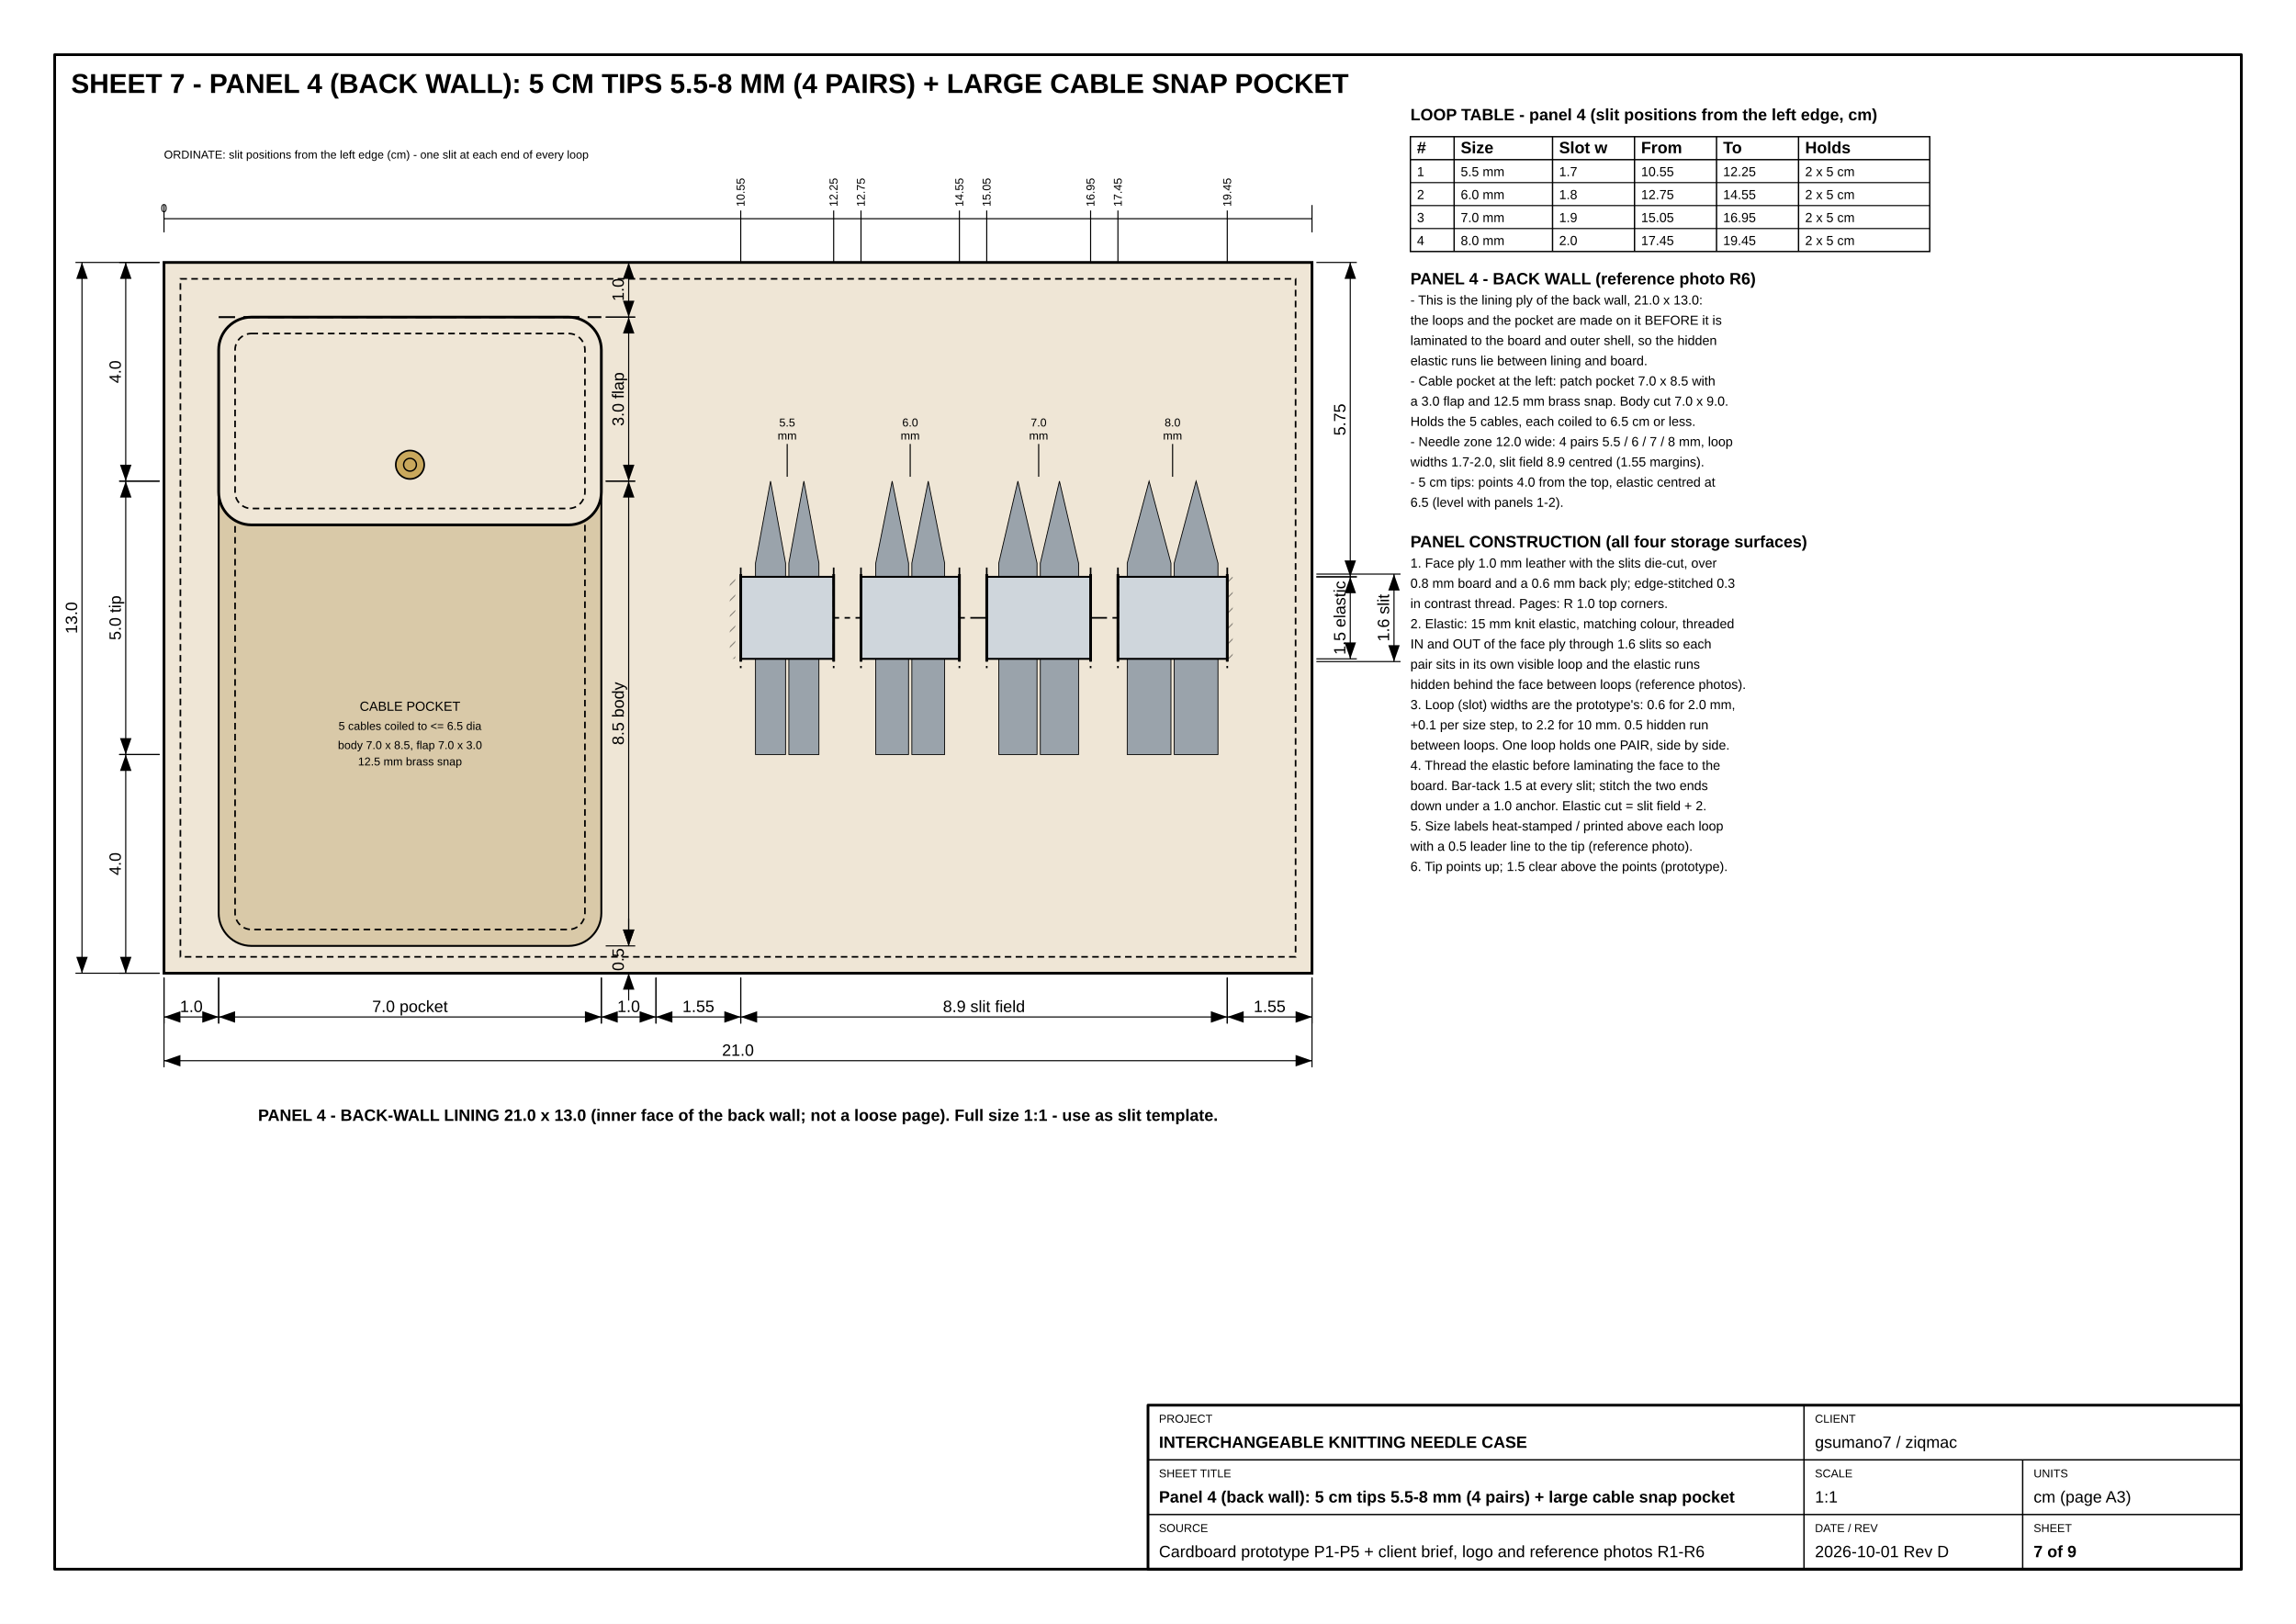
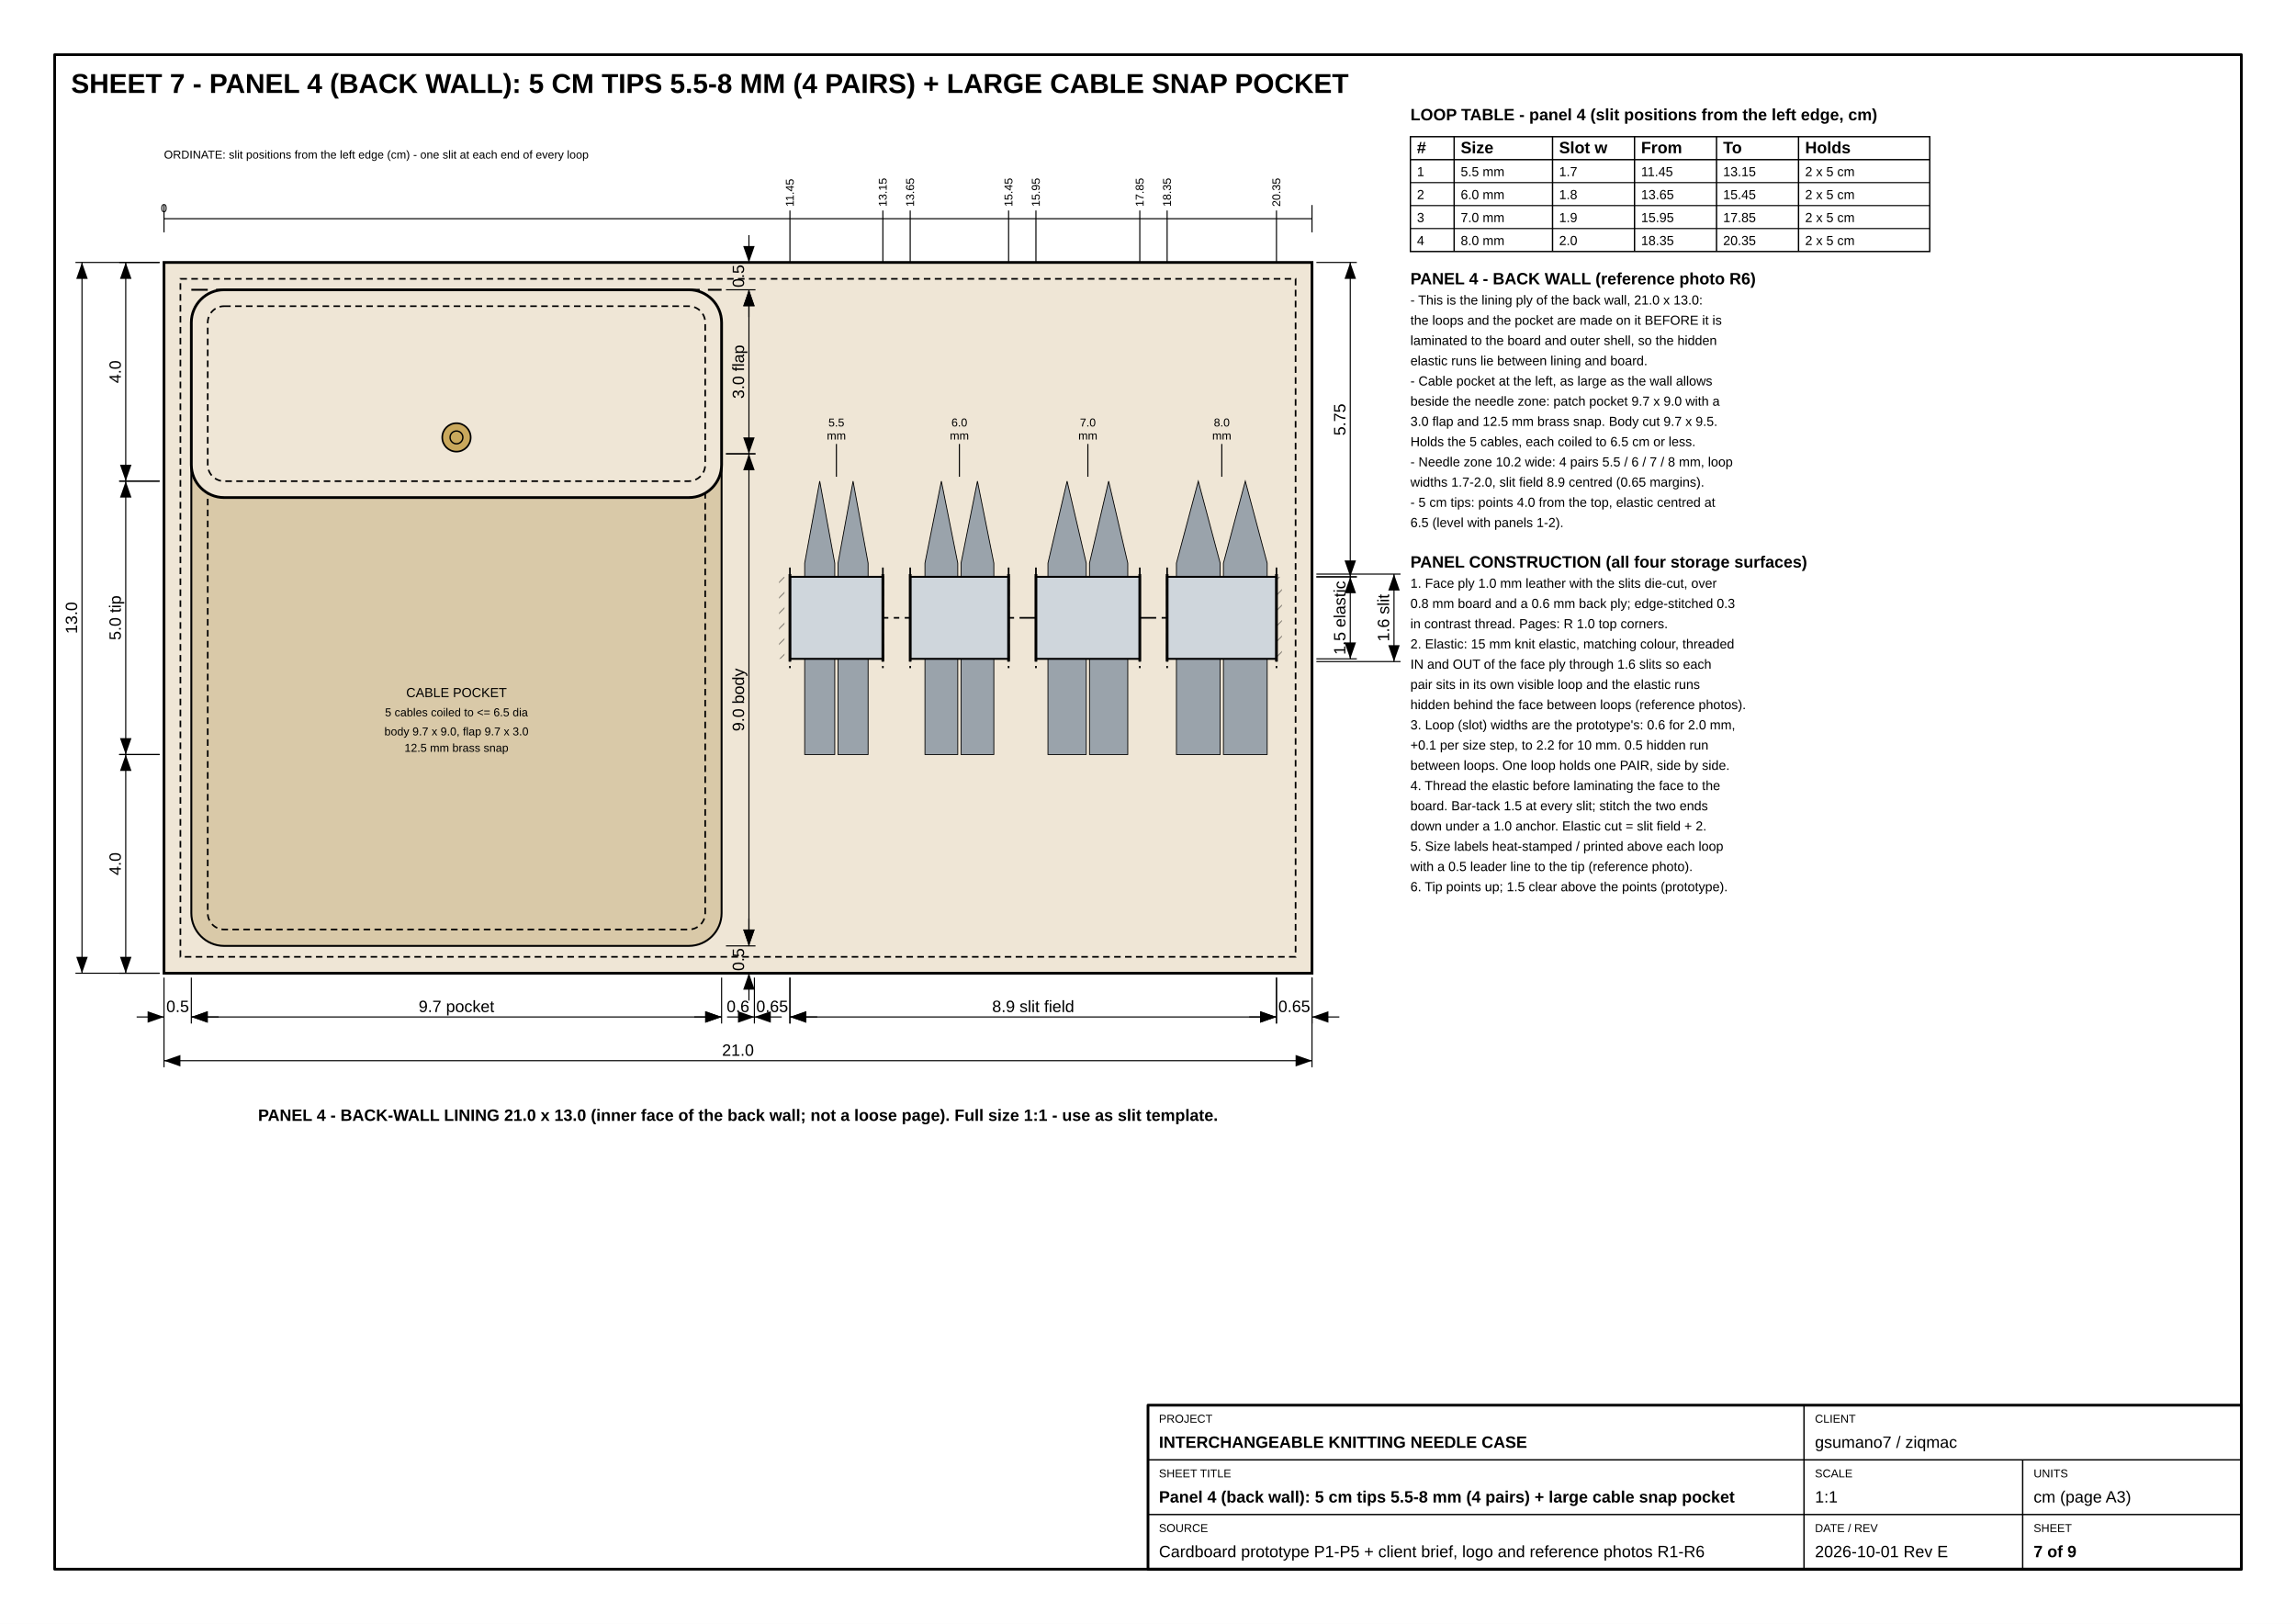
<svg xmlns="http://www.w3.org/2000/svg" width="420.0mm" height="297.0mm" viewBox="0 0 420.0 297.0" font-family="Liberation Sans, Arial, Helvetica, sans-serif">
  <style>
.cut{stroke:#000;stroke-width:0.5;fill:none;stroke-linejoin:round}
.fold{stroke:#000;stroke-width:0.35;stroke-dasharray:3,1.5;fill:none}
.stitch{stroke:#000;stroke-width:0.3;stroke-dasharray:1.2,0.8;fill:none}
.hid{stroke:#000;stroke-width:0.3;stroke-dasharray:4,1,1,1;fill:none}
.thin{stroke:#000;stroke-width:0.25;fill:none}
.dim{stroke:#000;stroke-width:0.2;fill:none}
.cl{stroke:#000;stroke-width:0.2;stroke-dasharray:8,1.5,1.5,1.5;fill:none}
.leather{fill:#efe6d6;stroke:#000;stroke-width:0.5}
.band{fill:#d9c9a8;stroke:#000;stroke-width:0.35}
.strap{fill:#a9876a;stroke:#000;stroke-width:0.4}
.brass{fill:#c9a85c;stroke:#000;stroke-width:0.3}
.elastic{fill:#cfd6dc;stroke:#000;stroke-width:0.35}
.mesh{fill:#e4e9ee;stroke:#000;stroke-width:0.35}
.needle{fill:#9aa3ab;stroke:#000;stroke-width:0.15}
.hatch{fill:url(#h45)}
.t{font-family:Liberation Sans, Arial, Helvetica, sans-serif;font-size:3px;fill:#000}
.ts{font-family:Liberation Sans, Arial, Helvetica, sans-serif;font-size:2.4px;fill:#000}
.tb{font-family:Liberation Sans, Arial, Helvetica, sans-serif;font-size:3px;font-weight:bold;fill:#000}
.tt{font-family:Liberation Sans, Arial, Helvetica, sans-serif;font-size:5px;font-weight:bold;fill:#000}
.tx{font-family:Liberation Sans, Arial, Helvetica, sans-serif;font-size:2.1px;fill:#000}
.wh{fill:#fff;stroke:none}
</style>
  <defs>
    <marker id="ar" viewBox="0 0 10 10" refX="10" refY="5" markerUnits="userSpaceOnUse" markerWidth="3" markerHeight="3" orient="auto-start-reverse">
      <path d="M0,1.5 L10,5 L0,8.5 z" fill="#000" />
    </marker>
    <marker id="dot" viewBox="0 0 10 10" refX="5" refY="5" markerUnits="userSpaceOnUse" markerWidth="2" markerHeight="2">
      <circle cx="5" cy="5" r="4" fill="#000" />
    </marker>
    <pattern id="h45" patternUnits="userSpaceOnUse" width="2" height="2" patternTransform="rotate(45)">
      <line x1="0" y1="0" x2="0" y2="2" stroke="#000" stroke-width="0.15" />
    </pattern>
  </defs>
  <rect width="420.0" height="297.0" fill="#fff" />
  <rect x="10.000" y="10.000" width="400.000" height="277.000" rx="0" class="cut" />
  <rect x="210.000" y="257.000" width="200.000" height="30.000" rx="0" class="cut" />
  <line x1="210.000" y1="267.000" x2="410.000" y2="267.000" class="thin" />
  <line x1="210.000" y1="277.000" x2="410.000" y2="277.000" class="thin" />
  <line x1="330.000" y1="257.000" x2="330.000" y2="287.000" class="thin" />
  <line x1="370.000" y1="267.000" x2="370.000" y2="287.000" class="thin" />
  <text x="212.000" y="260.200" class="tx" text-anchor="start">PROJECT</text>
  <text x="212.000" y="264.800" class="tb" text-anchor="start">INTERCHANGEABLE KNITTING NEEDLE CASE</text>
  <text x="332.000" y="260.200" class="tx" text-anchor="start">CLIENT</text>
  <text x="332.000" y="264.800" class="t" text-anchor="start">gsumano7 / ziqmac</text>
  <text x="212.000" y="270.200" class="tx" text-anchor="start">SHEET TITLE</text>
  <text x="212.000" y="274.800" class="tb" text-anchor="start">Panel 4 (back wall): 5 cm tips 5.5-8 mm (4 pairs) + large cable snap pocket</text>
  <text x="332.000" y="270.200" class="tx" text-anchor="start">SCALE</text>
  <text x="332.000" y="274.800" class="t" text-anchor="start">1:1</text>
  <text x="372.000" y="270.200" class="tx" text-anchor="start">UNITS</text>
  <text x="372.000" y="274.800" class="t" text-anchor="start">cm (page A3)</text>
  <text x="212.000" y="280.200" class="tx" text-anchor="start">SOURCE</text>
  <text x="212.000" y="284.800" class="t" text-anchor="start">Cardboard prototype P1-P5 + client brief, logo and reference photos R1-R6</text>
  <text x="332.000" y="280.200" class="tx" text-anchor="start">DATE / REV</text>
-   <text x="332.000" y="284.800" class="t" text-anchor="start">2026-10-01   Rev D</text>
+   <text x="332.000" y="284.800" class="t" text-anchor="start">2026-10-01   Rev E</text>
  <text x="372.000" y="280.200" class="tx" text-anchor="start">SHEET</text>
  <text x="372.000" y="284.800" class="tb" text-anchor="start">7 of 9</text>
  <text x="13.000" y="17.000" class="tt" text-anchor="start">SHEET 7  -  PANEL 4 (BACK WALL): 5 CM TIPS 5.5-8 MM (4 PAIRS) + LARGE CABLE SNAP POCKET</text>
  <rect x="30.000" y="48.000" width="210.000" height="130.000" rx="0" class="leather" />
  <rect x="33.000" y="51.000" width="204.000" height="124.000" rx="0" class="stitch" />
-   <path d="M140.950,88.000 L143.700,103.000 L143.700,138.000 L138.200,138.000 L138.200,103.000 Z" class="needle" />
-   <path d="M147.050,88.000 L149.800,103.000 L149.800,138.000 L144.300,138.000 L144.300,103.000 Z" class="needle" />
-   <path d="M163.200,88.000 L166.200,103.000 L166.200,138.000 L160.200,138.000 L160.200,103.000 Z" class="needle" />
-   <path d="M169.800,88.000 L172.800,103.000 L172.800,138.000 L166.800,138.000 L166.800,103.000 Z" class="needle" />
-   <path d="M186.200,88.000 L189.700,103.000 L189.700,138.000 L182.700,138.000 L182.700,103.000 Z" class="needle" />
-   <path d="M193.800,88.000 L197.300,103.000 L197.300,138.000 L190.300,138.000 L190.300,103.000 Z" class="needle" />
-   <path d="M210.200,88.000 L214.200,103.000 L214.200,138.000 L206.200,138.000 L206.200,103.000 Z" class="needle" />
-   <path d="M218.800,88.000 L222.800,103.000 L222.800,138.000 L214.800,138.000 L214.800,103.000 Z" class="needle" />
-   <line x1="135.500" y1="113.000" x2="224.500" y2="113.000" class="hid" />
-   <rect x="135.500" y="105.500" width="17.000" height="15.000" rx="0" class="elastic" />
-   <line x1="135.500" y1="105.000" x2="135.500" y2="121.000" class="cut" stroke-width="0.9" />
-   <line x1="135.500" y1="103.800" x2="135.500" y2="122.200" class="stitch" />
-   <line x1="152.500" y1="105.000" x2="152.500" y2="121.000" class="cut" stroke-width="0.9" />
-   <line x1="152.500" y1="103.800" x2="152.500" y2="122.200" class="stitch" />
-   <rect x="157.500" y="105.500" width="18.000" height="15.000" rx="0" class="elastic" />
-   <line x1="157.500" y1="105.000" x2="157.500" y2="121.000" class="cut" stroke-width="0.9" />
-   <line x1="157.500" y1="103.800" x2="157.500" y2="122.200" class="stitch" />
-   <line x1="175.500" y1="105.000" x2="175.500" y2="121.000" class="cut" stroke-width="0.9" />
-   <line x1="175.500" y1="103.800" x2="175.500" y2="122.200" class="stitch" />
-   <rect x="180.500" y="105.500" width="19.000" height="15.000" rx="0" class="elastic" />
-   <line x1="180.500" y1="105.000" x2="180.500" y2="121.000" class="cut" stroke-width="0.9" />
-   <line x1="180.500" y1="103.800" x2="180.500" y2="122.200" class="stitch" />
-   <line x1="199.500" y1="105.000" x2="199.500" y2="121.000" class="cut" stroke-width="0.9" />
-   <line x1="199.500" y1="103.800" x2="199.500" y2="122.200" class="stitch" />
-   <rect x="204.500" y="105.500" width="20.000" height="15.000" rx="0" class="elastic" />
-   <line x1="204.500" y1="105.000" x2="204.500" y2="121.000" class="cut" stroke-width="0.9" />
-   <line x1="204.500" y1="103.800" x2="204.500" y2="122.200" class="stitch" />
-   <line x1="224.500" y1="105.000" x2="224.500" y2="121.000" class="cut" stroke-width="0.9" />
-   <line x1="224.500" y1="103.800" x2="224.500" y2="122.200" class="stitch" />
-   <rect x="133.500" y="105.500" width="1.000" height="15.000" rx="0" class="hatch" />
-   <rect x="224.500" y="105.500" width="1.000" height="15.000" rx="0" class="hatch" />
-   <text x="144.000" y="78.000" class="tx" text-anchor="middle">5.5</text>
-   <text x="144.000" y="80.400" class="tx" text-anchor="middle">mm</text>
-   <line x1="144.000" y1="81.200" x2="144.000" y2="87.200" class="dim" />
-   <text x="166.500" y="78.000" class="tx" text-anchor="middle">6.0</text>
-   <text x="166.500" y="80.400" class="tx" text-anchor="middle">mm</text>
-   <line x1="166.500" y1="81.200" x2="166.500" y2="87.200" class="dim" />
-   <text x="190.000" y="78.000" class="tx" text-anchor="middle">7.0</text>
-   <text x="190.000" y="80.400" class="tx" text-anchor="middle">mm</text>
-   <line x1="190.000" y1="81.200" x2="190.000" y2="87.200" class="dim" />
-   <text x="214.500" y="78.000" class="tx" text-anchor="middle">8.0</text>
-   <text x="214.500" y="80.400" class="tx" text-anchor="middle">mm</text>
-   <line x1="214.500" y1="81.200" x2="214.500" y2="87.200" class="dim" />
-   <path d="M40.000,83.000 L110.000,83.000 L110.000,167.000 A6.000,6.000 0 0 1 104.000,173.000 L46.000,173.000 A6.000,6.000 0 0 1 40.000,167.000 L40.000,83.000 Z" class="band" />
-   <path d="M43.000,86.000 L107.000,86.000 L107.000,167.000 A3.000,3.000 0 0 1 104.000,170.000 L46.000,170.000 A3.000,3.000 0 0 1 43.000,167.000 L43.000,86.000 Z" class="stitch" />
-   <path d="M46.000,58.000 L104.000,58.000 A6.000,6.000 0 0 1 110.000,64.000 L110.000,90.000 A6.000,6.000 0 0 1 104.000,96.000 L46.000,96.000 A6.000,6.000 0 0 1 40.000,90.000 L40.000,64.000 A6.000,6.000 0 0 1 46.000,58.000 Z" class="leather" />
-   <path d="M46.000,61.000 L104.000,61.000 A3.000,3.000 0 0 1 107.000,64.000 L107.000,90.000 A3.000,3.000 0 0 1 104.000,93.000 L46.000,93.000 A3.000,3.000 0 0 1 43.000,90.000 L43.000,64.000 A3.000,3.000 0 0 1 46.000,61.000 Z" class="stitch" />
-   <line x1="40.000" y1="58.000" x2="110.000" y2="58.000" class="fold" />
-   <circle cx="75.000" cy="85.000" r="2.600" class="brass" />
-   <circle cx="75.000" cy="85.000" r="1.170" class="thin" />
-   <text x="75.000" y="130.000" class="ts" text-anchor="middle">CABLE POCKET</text>
-   <text x="75.000" y="133.500" class="tx" text-anchor="middle">5 cables coiled to &lt;= 6.5 dia</text>
-   <text x="75.000" y="137.000" class="tx" text-anchor="middle">body 7.0 x 8.5, flap 7.0 x 3.0</text>
-   <text x="75.000" y="140.000" class="tx" text-anchor="middle">12.5 mm brass snap</text>
+   <path d="M149.950,88.000 L152.700,103.000 L152.700,138.000 L147.200,138.000 L147.200,103.000 Z" class="needle" />
+   <path d="M156.050,88.000 L158.800,103.000 L158.800,138.000 L153.300,138.000 L153.300,103.000 Z" class="needle" />
+   <path d="M172.200,88.000 L175.200,103.000 L175.200,138.000 L169.200,138.000 L169.200,103.000 Z" class="needle" />
+   <path d="M178.800,88.000 L181.800,103.000 L181.800,138.000 L175.800,138.000 L175.800,103.000 Z" class="needle" />
+   <path d="M195.200,88.000 L198.700,103.000 L198.700,138.000 L191.700,138.000 L191.700,103.000 Z" class="needle" />
+   <path d="M202.800,88.000 L206.300,103.000 L206.300,138.000 L199.300,138.000 L199.300,103.000 Z" class="needle" />
+   <path d="M219.200,88.000 L223.200,103.000 L223.200,138.000 L215.200,138.000 L215.200,103.000 Z" class="needle" />
+   <path d="M227.800,88.000 L231.800,103.000 L231.800,138.000 L223.800,138.000 L223.800,103.000 Z" class="needle" />
+   <line x1="144.500" y1="113.000" x2="233.500" y2="113.000" class="hid" />
+   <rect x="144.500" y="105.500" width="17.000" height="15.000" rx="0" class="elastic" />
+   <line x1="144.500" y1="105.000" x2="144.500" y2="121.000" class="cut" stroke-width="0.9" />
+   <line x1="144.500" y1="103.800" x2="144.500" y2="122.200" class="stitch" />
+   <line x1="161.500" y1="105.000" x2="161.500" y2="121.000" class="cut" stroke-width="0.9" />
+   <line x1="161.500" y1="103.800" x2="161.500" y2="122.200" class="stitch" />
+   <rect x="166.500" y="105.500" width="18.000" height="15.000" rx="0" class="elastic" />
+   <line x1="166.500" y1="105.000" x2="166.500" y2="121.000" class="cut" stroke-width="0.9" />
+   <line x1="166.500" y1="103.800" x2="166.500" y2="122.200" class="stitch" />
+   <line x1="184.500" y1="105.000" x2="184.500" y2="121.000" class="cut" stroke-width="0.9" />
+   <line x1="184.500" y1="103.800" x2="184.500" y2="122.200" class="stitch" />
+   <rect x="189.500" y="105.500" width="19.000" height="15.000" rx="0" class="elastic" />
+   <line x1="189.500" y1="105.000" x2="189.500" y2="121.000" class="cut" stroke-width="0.9" />
+   <line x1="189.500" y1="103.800" x2="189.500" y2="122.200" class="stitch" />
+   <line x1="208.500" y1="105.000" x2="208.500" y2="121.000" class="cut" stroke-width="0.9" />
+   <line x1="208.500" y1="103.800" x2="208.500" y2="122.200" class="stitch" />
+   <rect x="213.500" y="105.500" width="20.000" height="15.000" rx="0" class="elastic" />
+   <line x1="213.500" y1="105.000" x2="213.500" y2="121.000" class="cut" stroke-width="0.9" />
+   <line x1="213.500" y1="103.800" x2="213.500" y2="122.200" class="stitch" />
+   <line x1="233.500" y1="105.000" x2="233.500" y2="121.000" class="cut" stroke-width="0.9" />
+   <line x1="233.500" y1="103.800" x2="233.500" y2="122.200" class="stitch" />
+   <rect x="142.500" y="105.500" width="1.000" height="15.000" rx="0" class="hatch" />
+   <rect x="233.500" y="105.500" width="1.000" height="15.000" rx="0" class="hatch" />
+   <text x="153.000" y="78.000" class="tx" text-anchor="middle">5.5</text>
+   <text x="153.000" y="80.400" class="tx" text-anchor="middle">mm</text>
+   <line x1="153.000" y1="81.200" x2="153.000" y2="87.200" class="dim" />
+   <text x="175.500" y="78.000" class="tx" text-anchor="middle">6.0</text>
+   <text x="175.500" y="80.400" class="tx" text-anchor="middle">mm</text>
+   <line x1="175.500" y1="81.200" x2="175.500" y2="87.200" class="dim" />
+   <text x="199.000" y="78.000" class="tx" text-anchor="middle">7.0</text>
+   <text x="199.000" y="80.400" class="tx" text-anchor="middle">mm</text>
+   <line x1="199.000" y1="81.200" x2="199.000" y2="87.200" class="dim" />
+   <text x="223.500" y="78.000" class="tx" text-anchor="middle">8.0</text>
+   <text x="223.500" y="80.400" class="tx" text-anchor="middle">mm</text>
+   <line x1="223.500" y1="81.200" x2="223.500" y2="87.200" class="dim" />
+   <path d="M35.000,78.000 L132.000,78.000 L132.000,167.000 A6.000,6.000 0 0 1 126.000,173.000 L41.000,173.000 A6.000,6.000 0 0 1 35.000,167.000 L35.000,78.000 Z" class="band" />
+   <path d="M38.000,81.000 L129.000,81.000 L129.000,167.000 A3.000,3.000 0 0 1 126.000,170.000 L41.000,170.000 A3.000,3.000 0 0 1 38.000,167.000 L38.000,81.000 Z" class="stitch" />
+   <path d="M41.000,53.000 L126.000,53.000 A6.000,6.000 0 0 1 132.000,59.000 L132.000,85.000 A6.000,6.000 0 0 1 126.000,91.000 L41.000,91.000 A6.000,6.000 0 0 1 35.000,85.000 L35.000,59.000 A6.000,6.000 0 0 1 41.000,53.000 Z" class="leather" />
+   <path d="M41.000,56.000 L126.000,56.000 A3.000,3.000 0 0 1 129.000,59.000 L129.000,85.000 A3.000,3.000 0 0 1 126.000,88.000 L41.000,88.000 A3.000,3.000 0 0 1 38.000,85.000 L38.000,59.000 A3.000,3.000 0 0 1 41.000,56.000 Z" class="stitch" />
+   <line x1="35.000" y1="53.000" x2="132.000" y2="53.000" class="fold" />
+   <circle cx="83.500" cy="80.000" r="2.600" class="brass" />
+   <circle cx="83.500" cy="80.000" r="1.170" class="thin" />
+   <text x="83.500" y="127.500" class="ts" text-anchor="middle">CABLE POCKET</text>
+   <text x="83.500" y="131.000" class="tx" text-anchor="middle">5 cables coiled to &lt;= 6.5 dia</text>
+   <text x="83.500" y="134.500" class="tx" text-anchor="middle">body 9.7 x 9.0, flap 9.7 x 3.0</text>
+   <text x="83.500" y="137.500" class="tx" text-anchor="middle">12.5 mm brass snap</text>
  <line x1="29.200" y1="48.000" x2="21.800" y2="48.000" class="dim" />
  <line x1="29.200" y1="88.000" x2="21.800" y2="88.000" class="dim" />
  <line x1="23.000" y1="48.000" x2="23.000" y2="88.000" class="dim" marker-start="url(#ar)" marker-end="url(#ar)" />
  <text x="22.100" y="68.000" class="t" text-anchor="middle" transform="rotate(-90 22.100 68.000)">4.0</text>
  <line x1="29.200" y1="88.000" x2="21.800" y2="88.000" class="dim" />
  <line x1="29.200" y1="138.000" x2="21.800" y2="138.000" class="dim" />
  <line x1="23.000" y1="88.000" x2="23.000" y2="138.000" class="dim" marker-start="url(#ar)" marker-end="url(#ar)" />
  <text x="22.100" y="113.000" class="t" text-anchor="middle" transform="rotate(-90 22.100 113.000)">5.0 tip</text>
  <line x1="29.200" y1="138.000" x2="21.800" y2="138.000" class="dim" />
  <line x1="29.200" y1="178.000" x2="21.800" y2="178.000" class="dim" />
  <line x1="23.000" y1="138.000" x2="23.000" y2="178.000" class="dim" marker-start="url(#ar)" marker-end="url(#ar)" />
  <text x="22.100" y="158.000" class="t" text-anchor="middle" transform="rotate(-90 22.100 158.000)">4.0</text>
  <line x1="29.200" y1="48.000" x2="13.800" y2="48.000" class="dim" />
  <line x1="29.200" y1="178.000" x2="13.800" y2="178.000" class="dim" />
  <line x1="15.000" y1="48.000" x2="15.000" y2="178.000" class="dim" marker-start="url(#ar)" marker-end="url(#ar)" />
  <text x="14.100" y="113.000" class="t" text-anchor="middle" transform="rotate(-90 14.100 113.000)">13.0</text>
  <line x1="240.800" y1="48.000" x2="248.200" y2="48.000" class="dim" />
  <line x1="240.800" y1="105.500" x2="248.200" y2="105.500" class="dim" />
  <line x1="247.000" y1="48.000" x2="247.000" y2="105.500" class="dim" marker-start="url(#ar)" marker-end="url(#ar)" />
  <text x="246.100" y="76.750" class="t" text-anchor="middle" transform="rotate(-90 246.100 76.750)">5.75</text>
  <line x1="240.800" y1="105.500" x2="248.200" y2="105.500" class="dim" />
  <line x1="240.800" y1="120.500" x2="248.200" y2="120.500" class="dim" />
  <line x1="247.000" y1="105.500" x2="247.000" y2="120.500" class="dim" marker-start="url(#ar)" marker-end="url(#ar)" />
  <text x="246.100" y="113.000" class="t" text-anchor="middle" transform="rotate(-90 246.100 113.000)">1.5 elastic</text>
  <line x1="240.800" y1="105.000" x2="256.200" y2="105.000" class="dim" />
  <line x1="240.800" y1="121.000" x2="256.200" y2="121.000" class="dim" />
  <line x1="255.000" y1="105.000" x2="255.000" y2="121.000" class="dim" marker-start="url(#ar)" marker-end="url(#ar)" />
  <text x="254.100" y="113.000" class="t" text-anchor="middle" transform="rotate(-90 254.100 113.000)">1.6 slit</text>
-   <line x1="120.000" y1="178.800" x2="120.000" y2="187.200" class="dim" />
-   <line x1="135.500" y1="178.800" x2="135.500" y2="187.200" class="dim" />
-   <line x1="120.000" y1="186.000" x2="135.500" y2="186.000" class="dim" marker-start="url(#ar)" marker-end="url(#ar)" />
-   <text x="127.750" y="185.100" class="t" text-anchor="middle">1.55</text>
-   <line x1="224.500" y1="178.800" x2="224.500" y2="187.200" class="dim" />
+   <line x1="138.000" y1="178.800" x2="138.000" y2="187.200" class="dim" />
+   <line x1="144.500" y1="178.800" x2="144.500" y2="187.200" class="dim" />
+   <line x1="133.000" y1="186.000" x2="138.000" y2="186.000" class="dim" marker-end="url(#ar)" />
+   <line x1="144.500" y1="186.000" x2="149.500" y2="186.000" class="dim" marker-start="url(#ar)" />
+   <text x="141.250" y="185.100" class="t" text-anchor="middle">0.65</text>
+   <line x1="233.500" y1="178.800" x2="233.500" y2="187.200" class="dim" />
  <line x1="240.000" y1="178.800" x2="240.000" y2="187.200" class="dim" />
-   <line x1="224.500" y1="186.000" x2="240.000" y2="186.000" class="dim" marker-start="url(#ar)" marker-end="url(#ar)" />
-   <text x="232.250" y="185.100" class="t" text-anchor="middle">1.55</text>
-   <line x1="135.500" y1="178.800" x2="135.500" y2="187.200" class="dim" />
-   <line x1="224.500" y1="178.800" x2="224.500" y2="187.200" class="dim" />
-   <line x1="135.500" y1="186.000" x2="224.500" y2="186.000" class="dim" marker-start="url(#ar)" marker-end="url(#ar)" />
-   <text x="180.000" y="185.100" class="t" text-anchor="middle">8.9 slit field</text>
+   <line x1="228.500" y1="186.000" x2="233.500" y2="186.000" class="dim" marker-end="url(#ar)" />
+   <line x1="240.000" y1="186.000" x2="245.000" y2="186.000" class="dim" marker-start="url(#ar)" />
+   <text x="236.750" y="185.100" class="t" text-anchor="middle">0.65</text>
+   <line x1="144.500" y1="178.800" x2="144.500" y2="187.200" class="dim" />
+   <line x1="233.500" y1="178.800" x2="233.500" y2="187.200" class="dim" />
+   <line x1="144.500" y1="186.000" x2="233.500" y2="186.000" class="dim" marker-start="url(#ar)" marker-end="url(#ar)" />
+   <text x="189.000" y="185.100" class="t" text-anchor="middle">8.9 slit field</text>
  <line x1="30.000" y1="178.800" x2="30.000" y2="195.200" class="dim" />
  <line x1="240.000" y1="178.800" x2="240.000" y2="195.200" class="dim" />
  <line x1="30.000" y1="194.000" x2="240.000" y2="194.000" class="dim" marker-start="url(#ar)" marker-end="url(#ar)" />
  <text x="135.000" y="193.100" class="t" text-anchor="middle">21.0</text>
  <line x1="30.000" y1="40.000" x2="240.000" y2="40.000" class="dim" />
  <text x="30.000" y="29.000" class="tx" text-anchor="start">ORDINATE: slit positions from the left edge (cm) - one slit at each end of every loop</text>
  <line x1="30.000" y1="37.500" x2="30.000" y2="42.500" class="dim" />
  <text x="30.000" y="38.800" class="tx" text-anchor="middle">0</text>
-   <line x1="135.500" y1="38.500" x2="135.500" y2="48.000" class="dim" />
-   <text x="136.200" y="37.800" class="tx" text-anchor="start" transform="rotate(-90 136.200 37.800)">10.55</text>
-   <line x1="152.500" y1="38.500" x2="152.500" y2="48.000" class="dim" />
-   <text x="153.200" y="37.800" class="tx" text-anchor="start" transform="rotate(-90 153.200 37.800)">12.25</text>
-   <line x1="157.500" y1="38.500" x2="157.500" y2="48.000" class="dim" />
-   <text x="158.200" y="37.800" class="tx" text-anchor="start" transform="rotate(-90 158.200 37.800)">12.75</text>
-   <line x1="175.500" y1="38.500" x2="175.500" y2="48.000" class="dim" />
-   <text x="176.200" y="37.800" class="tx" text-anchor="start" transform="rotate(-90 176.200 37.800)">14.55</text>
-   <line x1="180.500" y1="38.500" x2="180.500" y2="48.000" class="dim" />
-   <text x="181.200" y="37.800" class="tx" text-anchor="start" transform="rotate(-90 181.200 37.800)">15.05</text>
-   <line x1="199.500" y1="38.500" x2="199.500" y2="48.000" class="dim" />
-   <text x="200.200" y="37.800" class="tx" text-anchor="start" transform="rotate(-90 200.200 37.800)">16.95</text>
-   <line x1="204.500" y1="38.500" x2="204.500" y2="48.000" class="dim" />
-   <text x="205.200" y="37.800" class="tx" text-anchor="start" transform="rotate(-90 205.200 37.800)">17.45</text>
-   <line x1="224.500" y1="38.500" x2="224.500" y2="48.000" class="dim" />
-   <text x="225.200" y="37.800" class="tx" text-anchor="start" transform="rotate(-90 225.200 37.800)">19.45</text>
+   <line x1="144.500" y1="38.500" x2="144.500" y2="48.000" class="dim" />
+   <text x="145.200" y="37.800" class="tx" text-anchor="start" transform="rotate(-90 145.200 37.800)">11.45</text>
+   <line x1="161.500" y1="38.500" x2="161.500" y2="48.000" class="dim" />
+   <text x="162.200" y="37.800" class="tx" text-anchor="start" transform="rotate(-90 162.200 37.800)">13.15</text>
+   <line x1="166.500" y1="38.500" x2="166.500" y2="48.000" class="dim" />
+   <text x="167.200" y="37.800" class="tx" text-anchor="start" transform="rotate(-90 167.200 37.800)">13.65</text>
+   <line x1="184.500" y1="38.500" x2="184.500" y2="48.000" class="dim" />
+   <text x="185.200" y="37.800" class="tx" text-anchor="start" transform="rotate(-90 185.200 37.800)">15.45</text>
+   <line x1="189.500" y1="38.500" x2="189.500" y2="48.000" class="dim" />
+   <text x="190.200" y="37.800" class="tx" text-anchor="start" transform="rotate(-90 190.200 37.800)">15.95</text>
+   <line x1="208.500" y1="38.500" x2="208.500" y2="48.000" class="dim" />
+   <text x="209.200" y="37.800" class="tx" text-anchor="start" transform="rotate(-90 209.200 37.800)">17.85</text>
+   <line x1="213.500" y1="38.500" x2="213.500" y2="48.000" class="dim" />
+   <text x="214.200" y="37.800" class="tx" text-anchor="start" transform="rotate(-90 214.200 37.800)">18.35</text>
+   <line x1="233.500" y1="38.500" x2="233.500" y2="48.000" class="dim" />
+   <text x="234.200" y="37.800" class="tx" text-anchor="start" transform="rotate(-90 234.200 37.800)">20.35</text>
  <line x1="240.000" y1="37.500" x2="240.000" y2="42.500" class="dim" />
-   <line x1="30.000" y1="178.800" x2="30.000" y2="187.200" class="dim" />
-   <line x1="40.000" y1="178.800" x2="40.000" y2="187.200" class="dim" />
-   <line x1="30.000" y1="186.000" x2="40.000" y2="186.000" class="dim" marker-start="url(#ar)" marker-end="url(#ar)" />
-   <text x="35.000" y="185.100" class="t" text-anchor="middle">1.0</text>
-   <line x1="40.000" y1="178.800" x2="40.000" y2="187.200" class="dim" />
-   <line x1="110.000" y1="178.800" x2="110.000" y2="187.200" class="dim" />
-   <line x1="40.000" y1="186.000" x2="110.000" y2="186.000" class="dim" marker-start="url(#ar)" marker-end="url(#ar)" />
-   <text x="75.000" y="185.100" class="t" text-anchor="middle">7.0 pocket</text>
-   <line x1="110.000" y1="178.800" x2="110.000" y2="187.200" class="dim" />
-   <line x1="120.000" y1="178.800" x2="120.000" y2="187.200" class="dim" />
-   <line x1="110.000" y1="186.000" x2="120.000" y2="186.000" class="dim" marker-start="url(#ar)" marker-end="url(#ar)" />
-   <text x="115.000" y="185.100" class="t" text-anchor="middle">1.0</text>
-   <line x1="110.800" y1="48.000" x2="116.200" y2="48.000" class="dim" />
-   <line x1="110.800" y1="58.000" x2="116.200" y2="58.000" class="dim" />
-   <line x1="115.000" y1="48.000" x2="115.000" y2="58.000" class="dim" marker-start="url(#ar)" marker-end="url(#ar)" />
-   <text x="114.100" y="53.000" class="t" text-anchor="middle" transform="rotate(-90 114.100 53.000)">1.0</text>
-   <line x1="110.800" y1="58.000" x2="116.200" y2="58.000" class="dim" />
-   <line x1="110.800" y1="88.000" x2="116.200" y2="88.000" class="dim" />
-   <line x1="115.000" y1="58.000" x2="115.000" y2="88.000" class="dim" marker-start="url(#ar)" marker-end="url(#ar)" />
-   <text x="114.100" y="73.000" class="t" text-anchor="middle" transform="rotate(-90 114.100 73.000)">3.0 flap</text>
-   <line x1="110.800" y1="88.000" x2="116.200" y2="88.000" class="dim" />
-   <line x1="110.800" y1="173.000" x2="116.200" y2="173.000" class="dim" />
-   <line x1="115.000" y1="88.000" x2="115.000" y2="173.000" class="dim" marker-start="url(#ar)" marker-end="url(#ar)" />
-   <text x="114.100" y="130.500" class="t" text-anchor="middle" transform="rotate(-90 114.100 130.500)">8.5 body</text>
-   <line x1="115.000" y1="168.000" x2="115.000" y2="173.000" class="dim" marker-end="url(#ar)" />
-   <line x1="115.000" y1="178.000" x2="115.000" y2="183.000" class="dim" marker-start="url(#ar)" />
-   <text x="114.100" y="175.500" class="t" text-anchor="middle" transform="rotate(-90 114.100 175.500)">0.5</text>
+   <line x1="25.000" y1="186.000" x2="30.000" y2="186.000" class="dim" marker-end="url(#ar)" />
+   <line x1="35.000" y1="186.000" x2="40.000" y2="186.000" class="dim" marker-start="url(#ar)" />
+   <text x="32.500" y="185.100" class="t" text-anchor="middle">0.5</text>
+   <line x1="35.000" y1="178.800" x2="35.000" y2="187.200" class="dim" />
+   <line x1="132.000" y1="178.800" x2="132.000" y2="187.200" class="dim" />
+   <line x1="35.000" y1="186.000" x2="132.000" y2="186.000" class="dim" marker-start="url(#ar)" marker-end="url(#ar)" />
+   <text x="83.500" y="185.100" class="t" text-anchor="middle">9.7 pocket</text>
+   <line x1="127.000" y1="186.000" x2="132.000" y2="186.000" class="dim" marker-end="url(#ar)" />
+   <line x1="138.000" y1="186.000" x2="143.000" y2="186.000" class="dim" marker-start="url(#ar)" />
+   <text x="135.000" y="185.100" class="t" text-anchor="middle">0.6</text>
+   <line x1="137.000" y1="43.000" x2="137.000" y2="48.000" class="dim" marker-end="url(#ar)" />
+   <line x1="137.000" y1="53.000" x2="137.000" y2="58.000" class="dim" marker-start="url(#ar)" />
+   <text x="136.100" y="50.500" class="t" text-anchor="middle" transform="rotate(-90 136.100 50.500)">0.5</text>
+   <line x1="132.800" y1="53.000" x2="138.200" y2="53.000" class="dim" />
+   <line x1="132.800" y1="83.000" x2="138.200" y2="83.000" class="dim" />
+   <line x1="137.000" y1="53.000" x2="137.000" y2="83.000" class="dim" marker-start="url(#ar)" marker-end="url(#ar)" />
+   <text x="136.100" y="68.000" class="t" text-anchor="middle" transform="rotate(-90 136.100 68.000)">3.0 flap</text>
+   <line x1="132.800" y1="83.000" x2="138.200" y2="83.000" class="dim" />
+   <line x1="132.800" y1="173.000" x2="138.200" y2="173.000" class="dim" />
+   <line x1="137.000" y1="83.000" x2="137.000" y2="173.000" class="dim" marker-start="url(#ar)" marker-end="url(#ar)" />
+   <text x="136.100" y="128.000" class="t" text-anchor="middle" transform="rotate(-90 136.100 128.000)">9.0 body</text>
+   <line x1="137.000" y1="168.000" x2="137.000" y2="173.000" class="dim" marker-end="url(#ar)" />
+   <line x1="137.000" y1="178.000" x2="137.000" y2="183.000" class="dim" marker-start="url(#ar)" />
+   <text x="136.100" y="175.500" class="t" text-anchor="middle" transform="rotate(-90 136.100 175.500)">0.5</text>
  <text x="135.000" y="205.000" class="tb" text-anchor="middle">PANEL 4 - BACK-WALL LINING 21.0 x 13.0 (inner face of the back wall; not a loose page). Full size 1:1 - use as slit template.</text>
  <text x="258.000" y="22.000" class="tb" text-anchor="start">LOOP TABLE - panel 4 (slit positions from the left edge, cm)</text>
  <rect x="258.000" y="25.000" width="95.000" height="21.000" rx="0" class="thin" />
  <line x1="258.000" y1="29.200" x2="353.000" y2="29.200" class="thin" />
  <text x="259.200" y="28.024" class="tb" text-anchor="start">#</text>
  <line x1="266.000" y1="25.000" x2="266.000" y2="46.000" class="thin" />
  <text x="267.200" y="28.024" class="tb" text-anchor="start">Size</text>
  <line x1="284.000" y1="25.000" x2="284.000" y2="46.000" class="thin" />
  <text x="285.200" y="28.024" class="tb" text-anchor="start">Slot w</text>
  <line x1="299.000" y1="25.000" x2="299.000" y2="46.000" class="thin" />
  <text x="300.200" y="28.024" class="tb" text-anchor="start">From</text>
  <line x1="314.000" y1="25.000" x2="314.000" y2="46.000" class="thin" />
  <text x="315.200" y="28.024" class="tb" text-anchor="start">To</text>
  <line x1="329.000" y1="25.000" x2="329.000" y2="46.000" class="thin" />
  <text x="330.200" y="28.024" class="tb" text-anchor="start">Holds</text>
  <text x="259.200" y="32.224" class="ts" text-anchor="start">1</text>
  <text x="267.200" y="32.224" class="ts" text-anchor="start">5.5 mm</text>
  <text x="285.200" y="32.224" class="ts" text-anchor="start">1.7</text>
-   <text x="300.200" y="32.224" class="ts" text-anchor="start">10.55</text>
-   <text x="315.200" y="32.224" class="ts" text-anchor="start">12.25</text>
+   <text x="300.200" y="32.224" class="ts" text-anchor="start">11.45</text>
+   <text x="315.200" y="32.224" class="ts" text-anchor="start">13.15</text>
  <text x="330.200" y="32.224" class="ts" text-anchor="start">2 x 5 cm</text>
  <line x1="258.000" y1="33.400" x2="353.000" y2="33.400" class="dim" />
  <text x="259.200" y="36.424" class="ts" text-anchor="start">2</text>
  <text x="267.200" y="36.424" class="ts" text-anchor="start">6.0 mm</text>
  <text x="285.200" y="36.424" class="ts" text-anchor="start">1.8</text>
-   <text x="300.200" y="36.424" class="ts" text-anchor="start">12.75</text>
-   <text x="315.200" y="36.424" class="ts" text-anchor="start">14.55</text>
+   <text x="300.200" y="36.424" class="ts" text-anchor="start">13.65</text>
+   <text x="315.200" y="36.424" class="ts" text-anchor="start">15.45</text>
  <text x="330.200" y="36.424" class="ts" text-anchor="start">2 x 5 cm</text>
  <line x1="258.000" y1="37.600" x2="353.000" y2="37.600" class="dim" />
  <text x="259.200" y="40.624" class="ts" text-anchor="start">3</text>
  <text x="267.200" y="40.624" class="ts" text-anchor="start">7.0 mm</text>
  <text x="285.200" y="40.624" class="ts" text-anchor="start">1.9</text>
-   <text x="300.200" y="40.624" class="ts" text-anchor="start">15.05</text>
-   <text x="315.200" y="40.624" class="ts" text-anchor="start">16.95</text>
+   <text x="300.200" y="40.624" class="ts" text-anchor="start">15.95</text>
+   <text x="315.200" y="40.624" class="ts" text-anchor="start">17.85</text>
  <text x="330.200" y="40.624" class="ts" text-anchor="start">2 x 5 cm</text>
  <line x1="258.000" y1="41.800" x2="353.000" y2="41.800" class="dim" />
  <text x="259.200" y="44.824" class="ts" text-anchor="start">4</text>
  <text x="267.200" y="44.824" class="ts" text-anchor="start">8.0 mm</text>
  <text x="285.200" y="44.824" class="ts" text-anchor="start">2.0</text>
-   <text x="300.200" y="44.824" class="ts" text-anchor="start">17.45</text>
-   <text x="315.200" y="44.824" class="ts" text-anchor="start">19.45</text>
+   <text x="300.200" y="44.824" class="ts" text-anchor="start">18.35</text>
+   <text x="315.200" y="44.824" class="ts" text-anchor="start">20.35</text>
  <text x="330.200" y="44.824" class="ts" text-anchor="start">2 x 5 cm</text>
  <text x="258.000" y="52.000" class="tb" text-anchor="start">PANEL 4 - BACK WALL (reference photo R6)</text>
  <text x="258.000" y="55.700" class="ts" text-anchor="start">- This is the lining ply of the back wall, 21.0 x 13.0:</text>
  <text x="258.000" y="59.400" class="ts" text-anchor="start">  the loops and the pocket are made on it BEFORE it is</text>
  <text x="258.000" y="63.100" class="ts" text-anchor="start">  laminated to the board and outer shell, so the hidden</text>
  <text x="258.000" y="66.800" class="ts" text-anchor="start">  elastic runs lie between lining and board.</text>
-   <text x="258.000" y="70.500" class="ts" text-anchor="start">- Cable pocket at the left: patch pocket 7.0 x 8.5 with</text>
-   <text x="258.000" y="74.200" class="ts" text-anchor="start">  a 3.0 flap and 12.5 mm brass snap. Body cut 7.0 x 9.0.</text>
-   <text x="258.000" y="77.900" class="ts" text-anchor="start">  Holds the 5 cables, each coiled to 6.5 cm or less.</text>
-   <text x="258.000" y="81.600" class="ts" text-anchor="start">- Needle zone 12.0 wide: 4 pairs 5.5 / 6 / 7 / 8 mm, loop</text>
-   <text x="258.000" y="85.300" class="ts" text-anchor="start">  widths 1.7-2.0, slit field 8.9 centred (1.55 margins).</text>
-   <text x="258.000" y="89.000" class="ts" text-anchor="start">- 5 cm tips: points 4.0 from the top, elastic centred at</text>
-   <text x="258.000" y="92.700" class="ts" text-anchor="start">  6.5 (level with panels 1-2).</text>
-   <text x="258.000" y="96.400" class="ts" text-anchor="start" />
-   <text x="258.000" y="100.100" class="tb" text-anchor="start">PANEL CONSTRUCTION (all four storage surfaces)</text>
-   <text x="258.000" y="103.800" class="ts" text-anchor="start">1. Face ply 1.0 mm leather with the slits die-cut, over</text>
-   <text x="258.000" y="107.500" class="ts" text-anchor="start">   0.8 mm board and a 0.6 mm back ply; edge-stitched 0.3</text>
-   <text x="258.000" y="111.200" class="ts" text-anchor="start">   in contrast thread. Pages: R 1.0 top corners.</text>
-   <text x="258.000" y="114.900" class="ts" text-anchor="start">2. Elastic: 15 mm knit elastic, matching colour, threaded</text>
-   <text x="258.000" y="118.600" class="ts" text-anchor="start">   IN and OUT of the face ply through 1.6 slits so each</text>
-   <text x="258.000" y="122.300" class="ts" text-anchor="start">   pair sits in its own visible loop and the elastic runs</text>
-   <text x="258.000" y="126.000" class="ts" text-anchor="start">   hidden behind the face between loops (reference photos).</text>
-   <text x="258.000" y="129.700" class="ts" text-anchor="start">3. Loop (slot) widths are the prototype's: 0.6 for 2.0 mm,</text>
-   <text x="258.000" y="133.400" class="ts" text-anchor="start">   +0.1 per size step, to 2.2 for 10 mm. 0.5 hidden run</text>
-   <text x="258.000" y="137.100" class="ts" text-anchor="start">   between loops. One loop holds one PAIR, side by side.</text>
-   <text x="258.000" y="140.800" class="ts" text-anchor="start">4. Thread the elastic before laminating the face to the</text>
-   <text x="258.000" y="144.500" class="ts" text-anchor="start">   board. Bar-tack 1.5 at every slit; stitch the two ends</text>
-   <text x="258.000" y="148.200" class="ts" text-anchor="start">   down under a 1.0 anchor. Elastic cut = slit field + 2.</text>
-   <text x="258.000" y="151.900" class="ts" text-anchor="start">5. Size labels heat-stamped / printed above each loop</text>
-   <text x="258.000" y="155.600" class="ts" text-anchor="start">   with a 0.5 leader line to the tip (reference photo).</text>
-   <text x="258.000" y="159.300" class="ts" text-anchor="start">6. Tip points up; 1.5 clear above the points (prototype).</text>
+   <text x="258.000" y="70.500" class="ts" text-anchor="start">- Cable pocket at the left, as large as the wall allows</text>
+   <text x="258.000" y="74.200" class="ts" text-anchor="start">  beside the needle zone: patch pocket 9.7 x 9.0 with a</text>
+   <text x="258.000" y="77.900" class="ts" text-anchor="start">  3.0 flap and 12.5 mm brass snap. Body cut 9.7 x 9.5.</text>
+   <text x="258.000" y="81.600" class="ts" text-anchor="start">  Holds the 5 cables, each coiled to 6.5 cm or less.</text>
+   <text x="258.000" y="85.300" class="ts" text-anchor="start">- Needle zone 10.2 wide: 4 pairs 5.5 / 6 / 7 / 8 mm, loop</text>
+   <text x="258.000" y="89.000" class="ts" text-anchor="start">  widths 1.7-2.0, slit field 8.9 centred (0.65 margins).</text>
+   <text x="258.000" y="92.700" class="ts" text-anchor="start">- 5 cm tips: points 4.0 from the top, elastic centred at</text>
+   <text x="258.000" y="96.400" class="ts" text-anchor="start">  6.5 (level with panels 1-2).</text>
+   <text x="258.000" y="100.100" class="ts" text-anchor="start" />
+   <text x="258.000" y="103.800" class="tb" text-anchor="start">PANEL CONSTRUCTION (all four storage surfaces)</text>
+   <text x="258.000" y="107.500" class="ts" text-anchor="start">1. Face ply 1.0 mm leather with the slits die-cut, over</text>
+   <text x="258.000" y="111.200" class="ts" text-anchor="start">   0.8 mm board and a 0.6 mm back ply; edge-stitched 0.3</text>
+   <text x="258.000" y="114.900" class="ts" text-anchor="start">   in contrast thread. Pages: R 1.0 top corners.</text>
+   <text x="258.000" y="118.600" class="ts" text-anchor="start">2. Elastic: 15 mm knit elastic, matching colour, threaded</text>
+   <text x="258.000" y="122.300" class="ts" text-anchor="start">   IN and OUT of the face ply through 1.6 slits so each</text>
+   <text x="258.000" y="126.000" class="ts" text-anchor="start">   pair sits in its own visible loop and the elastic runs</text>
+   <text x="258.000" y="129.700" class="ts" text-anchor="start">   hidden behind the face between loops (reference photos).</text>
+   <text x="258.000" y="133.400" class="ts" text-anchor="start">3. Loop (slot) widths are the prototype's: 0.6 for 2.0 mm,</text>
+   <text x="258.000" y="137.100" class="ts" text-anchor="start">   +0.1 per size step, to 2.2 for 10 mm. 0.5 hidden run</text>
+   <text x="258.000" y="140.800" class="ts" text-anchor="start">   between loops. One loop holds one PAIR, side by side.</text>
+   <text x="258.000" y="144.500" class="ts" text-anchor="start">4. Thread the elastic before laminating the face to the</text>
+   <text x="258.000" y="148.200" class="ts" text-anchor="start">   board. Bar-tack 1.5 at every slit; stitch the two ends</text>
+   <text x="258.000" y="151.900" class="ts" text-anchor="start">   down under a 1.0 anchor. Elastic cut = slit field + 2.</text>
+   <text x="258.000" y="155.600" class="ts" text-anchor="start">5. Size labels heat-stamped / printed above each loop</text>
+   <text x="258.000" y="159.300" class="ts" text-anchor="start">   with a 0.5 leader line to the tip (reference photo).</text>
+   <text x="258.000" y="163.000" class="ts" text-anchor="start">6. Tip points up; 1.5 clear above the points (prototype).</text>
</svg>
